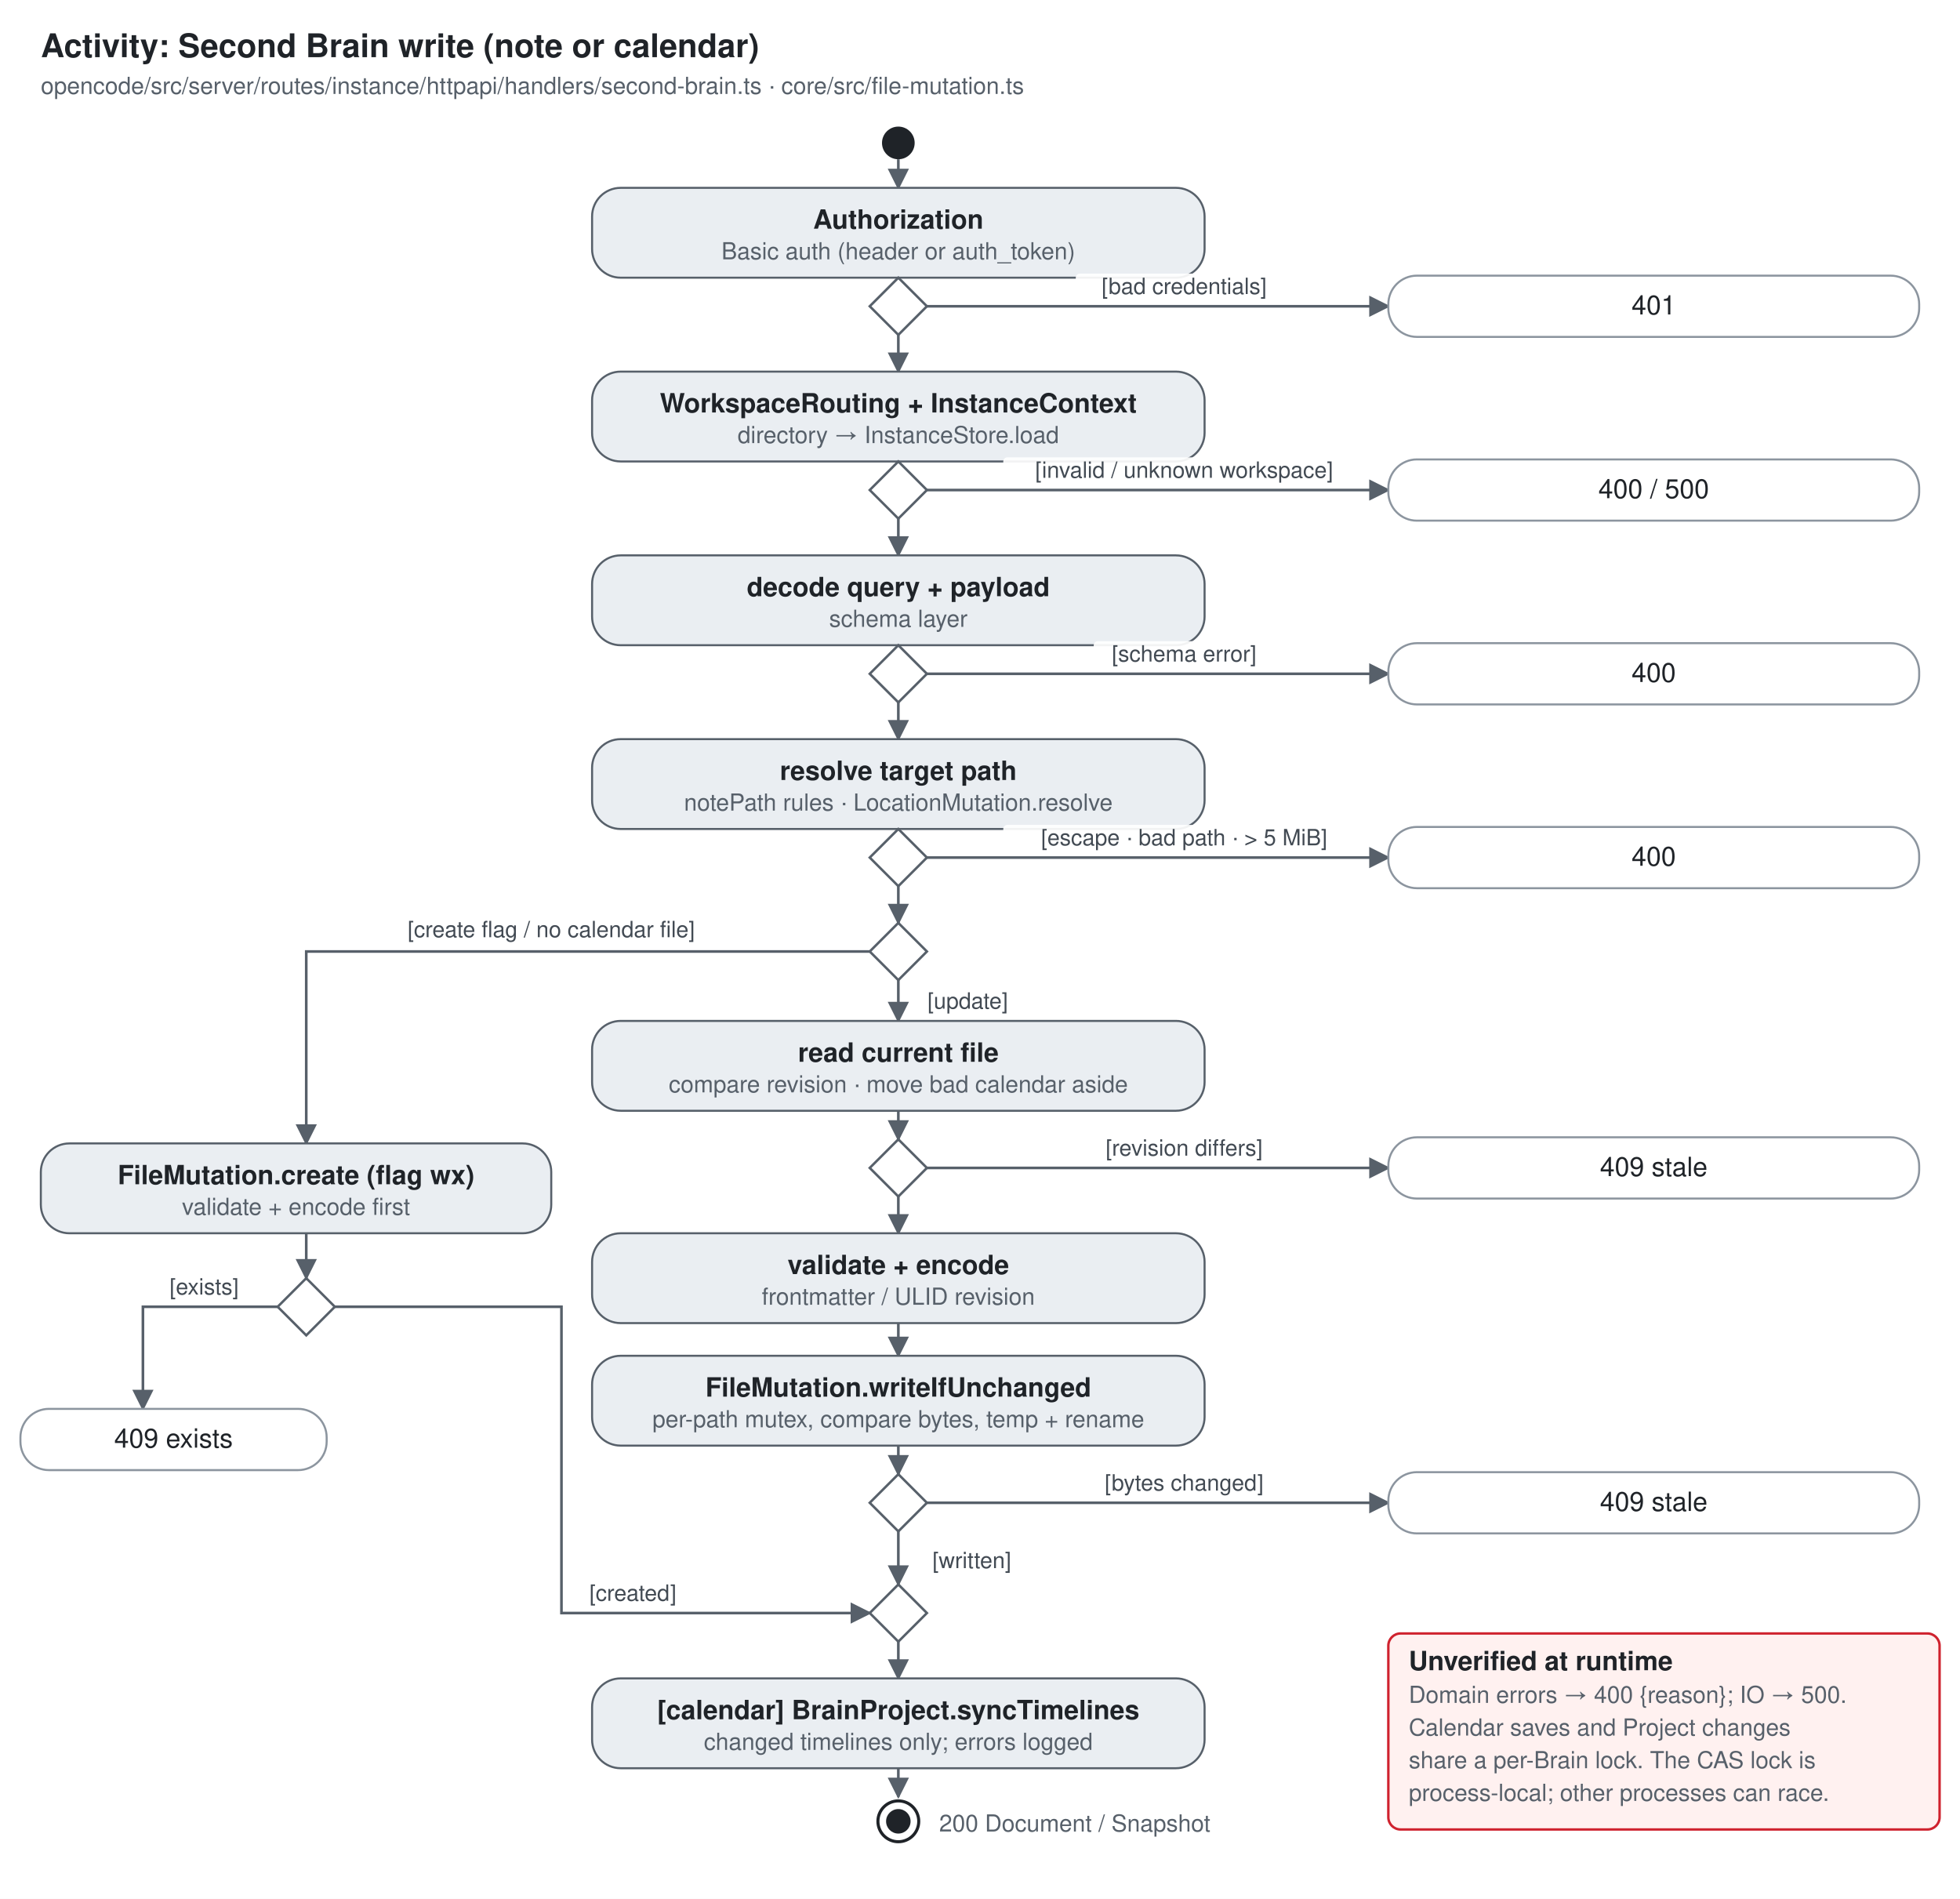
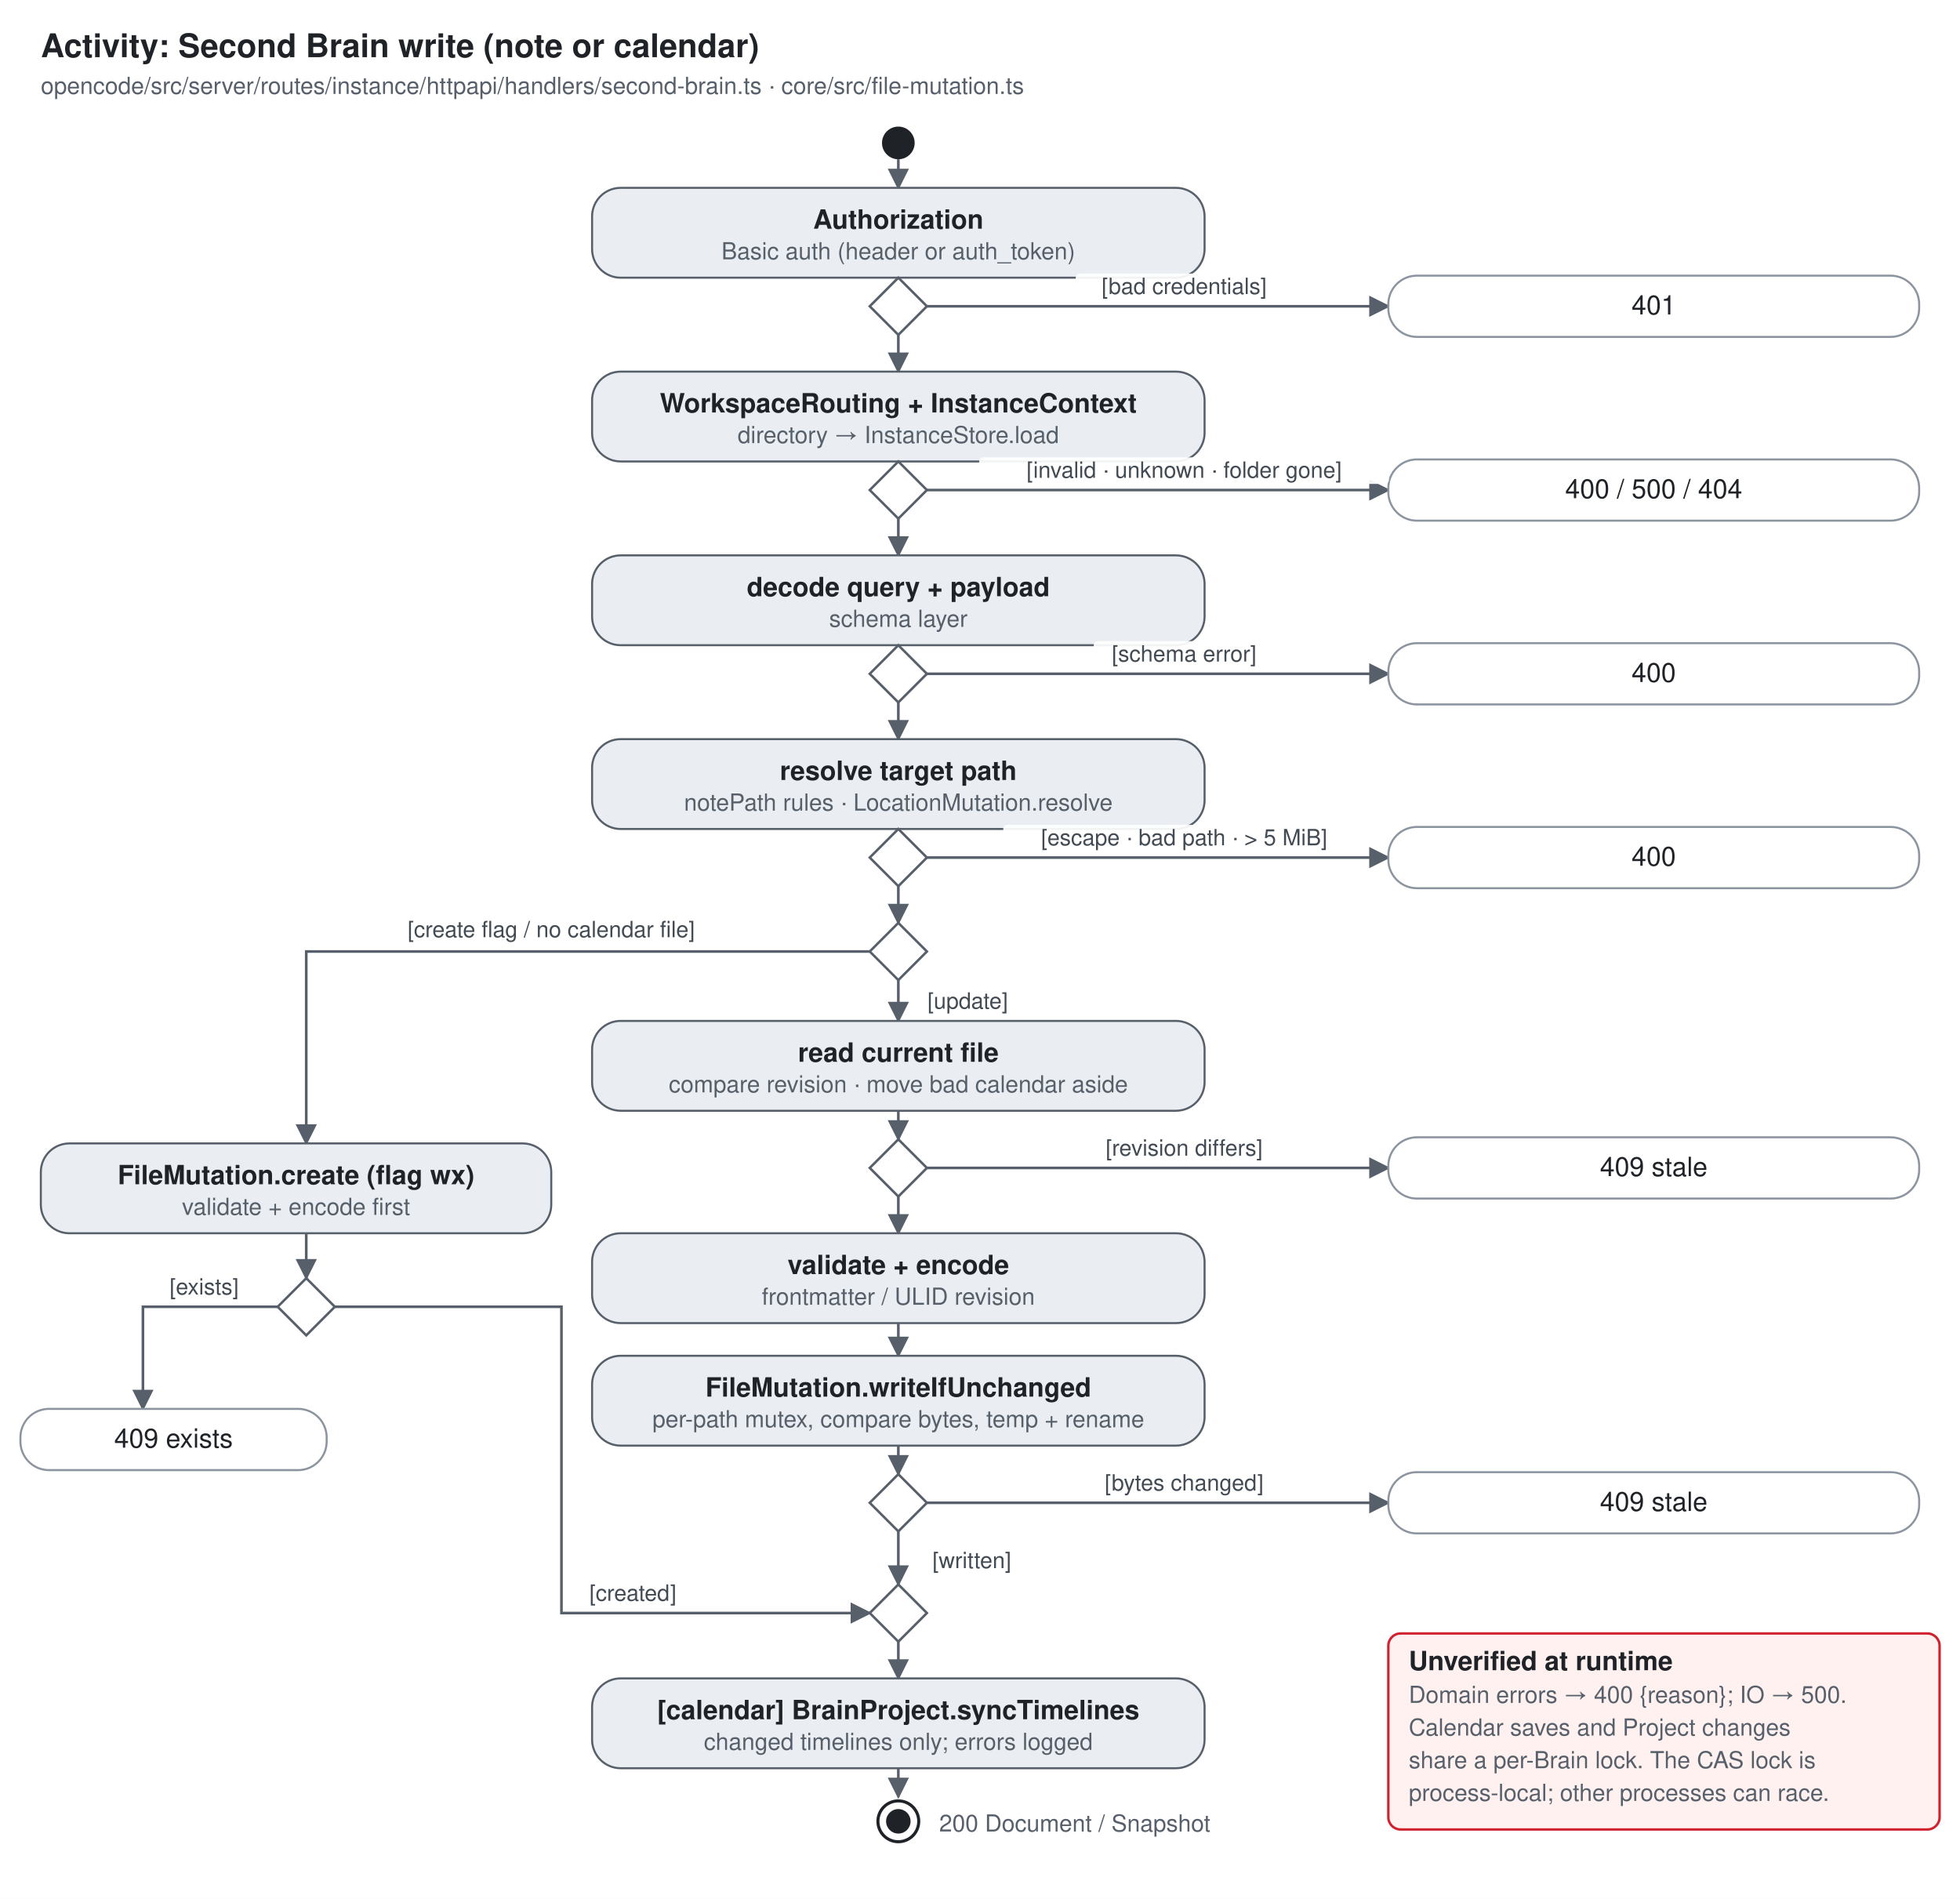
<svg xmlns="http://www.w3.org/2000/svg" viewBox="0 0 960 930" width="960" height="930" role="img" aria-labelledby="title desc">
  <style>
  .bg{fill:#ffffff}
  text{font-family:ui-sans-serif,system-ui,-apple-system,"Segoe UI",Helvetica,Arial,sans-serif;font-size:13px;fill:#1f2328}
  .t{font-weight:600}
  .s{font-size:11.5px;fill:#57606a}
  .h{font-size:16px;font-weight:600}
  .lbl{font-size:11px;fill:#424a53}
  .lblbg{fill:#ffffff;opacity:.92}
  .box{fill:#f6f8fa;stroke:#57606a;stroke-width:1.2}
  .sub{fill:#ffffff;stroke:#8c959f;stroke-width:1}
  .store{fill:#fff8e5;stroke:#9a6700;stroke-width:1.2}
  .ext{fill:#ddf4ff;stroke:#0969da;stroke-width:1.2}
  .proc{fill:#fbefff;stroke:#8250df;stroke-width:1.2}
  .zone{fill:none;stroke:#8c959f;stroke-width:1.2;stroke-dasharray:7 5}
  .zonet{font-size:12px;font-weight:600;fill:#57606a}
  .gapz{fill:#fff1f0;stroke:#cf222e;stroke-width:1.2}
  .e{fill:none;stroke:#57606a;stroke-width:1.3}
  .d{stroke-dasharray:5 4}
  .r{stroke:#cf222e}
  .sens{stroke:#bc4c00;stroke-width:2}
  .ah{fill:#57606a}
  .ahr{fill:#cf222e}
  .ahs{fill:#bc4c00}
  .life{stroke:#8c959f;stroke-width:1;stroke-dasharray:4 4}
  .act{fill:#eaeef2;stroke:#57606a;stroke-width:1}
  .frag{fill:none;stroke:#8c959f;stroke-width:1}
  .fragt{fill:#eaeef2;stroke:#8c959f;stroke-width:1}
  .dot{fill:#1f2328}
  .ring{fill:none;stroke:#1f2328;stroke-width:1.5}
  .dia{fill:#ffffff;stroke:#57606a;stroke-width:1.2}
  .bar{fill:#1f2328}
  @media (prefers-color-scheme: dark){
    .bg{fill:#0d1117}
    text{fill:#e6edf3}
    .s{fill:#9198a1} .lbl{fill:#c9d1d9} .lblbg{fill:#0d1117}
    .box{fill:#161b22;stroke:#8b949e} .sub{fill:#0d1117;stroke:#6e7681}
    .store{fill:#2b2111;stroke:#d29922} .ext{fill:#0c2d4a;stroke:#4493f8}
    .proc{fill:#271a3d;stroke:#ab7df8}
    .zone{stroke:#6e7681} .zonet{fill:#9198a1}
    .gapz{fill:#3a1517;stroke:#f85149}
    .e{stroke:#9198a1} .r{stroke:#f85149} .sens{stroke:#f0883e}
    .ah{fill:#9198a1} .ahr{fill:#f85149} .ahs{fill:#f0883e}
    .life{stroke:#6e7681} .act{fill:#21262d;stroke:#8b949e}
    .frag{stroke:#6e7681} .fragt{fill:#21262d;stroke:#6e7681}
    .dot{fill:#e6edf3} .ring{stroke:#e6edf3} .dia{fill:#0d1117;stroke:#8b949e} .bar{fill:#e6edf3}
  }
</style>
  <defs>
    <marker id="a" viewBox="0 0 10 10" refX="9" refY="5" markerWidth="8" markerHeight="8" orient="auto-start-reverse">
      <path class="ah" d="M0,0 L10,5 L0,10 z" />
    </marker>
    <marker id="ar" viewBox="0 0 10 10" refX="9" refY="5" markerWidth="8" markerHeight="8" orient="auto-start-reverse">
      <path class="ahr" d="M0,0 L10,5 L0,10 z" />
    </marker>
    <marker id="as" viewBox="0 0 10 10" refX="9" refY="5" markerWidth="8" markerHeight="8" orient="auto-start-reverse">
      <path class="ahs" d="M0,0 L10,5 L0,10 z" />
    </marker>
    <marker id="o" viewBox="0 0 10 10" refX="9" refY="5" markerWidth="9" markerHeight="9" orient="auto-start-reverse">
      <path class="e" d="M0,0 L10,5 L0,10" />
    </marker>
    <marker id="dm" viewBox="0 0 12 12" refX="1" refY="6" markerWidth="11" markerHeight="11" orient="auto-start-reverse">
      <path class="bar" d="M1,6 L6,1 L11,6 L6,11 z" />
    </marker>
  </defs>
  <rect class="bg" x="0" y="0" width="960" height="930" />
  <text x="20" y="28" text-anchor="start" class="h">Activity: Second Brain write (note or calendar)</text>
  <text x="20" y="46" text-anchor="start" class="s">opencode/src/server/routes/instance/httpapi/handlers/second-brain.ts · core/src/file-mutation.ts</text>
  <circle class="dot" cx="440" cy="70" r="8" />
  <path class="e " d="M440,78 L440,92" marker-end="url(#a)" />
  <rect class="act" x="290" y="92" width="300" height="44" rx="14" />
  <text x="440.0" y="112.0" text-anchor="middle" class="t">Authorization</text>
  <text x="440.0" y="127.0" text-anchor="middle" class="s">Basic auth (header or auth_token)</text>
  <path class="e " d="M440,136 L440,136.01" />
  <path class="dia" d="M440,136 L454,150 L440,164 L426,150 z" />
  <path class="e " d="M454,150 L680,150" marker-end="url(#a)" />
  <rect class="sub" x="680" y="135" width="260" height="30" rx="14" />
  <text x="810.0" y="154.0" text-anchor="middle">401</text>
  <path class="e " d="M440,164 L440,182" marker-end="url(#a)" />
  <rect class="act" x="290" y="182" width="300" height="44" rx="14" />
  <text x="440.0" y="202.0" text-anchor="middle" class="t">WorkspaceRouting + InstanceContext</text>
  <text x="440.0" y="217.0" text-anchor="middle" class="s">directory → InstanceStore.load</text>
  <path class="e " d="M440,226 L440,226.01" />
  <path class="dia" d="M440,226 L454,240 L440,254 L426,240 z" />
  <path class="e " d="M454,240 L680,240" marker-end="url(#a)" />
  <rect class="sub" x="680" y="225" width="260" height="30" rx="14" />
-   <text x="810.0" y="244.0" text-anchor="middle">400 / 500</text>
+   <text x="810.0" y="244.0" text-anchor="middle">400 / 500 / 404</text>
  <path class="e " d="M440,254 L440,272" marker-end="url(#a)" />
  <rect class="act" x="290" y="272" width="300" height="44" rx="14" />
  <text x="440.0" y="292.0" text-anchor="middle" class="t">decode query + payload</text>
  <text x="440.0" y="307.0" text-anchor="middle" class="s">schema layer</text>
  <path class="e " d="M440,316 L440,316.01" />
  <path class="dia" d="M440,316 L454,330 L440,344 L426,330 z" />
  <path class="e " d="M454,330 L680,330" marker-end="url(#a)" />
  <rect class="sub" x="680" y="315" width="260" height="30" rx="14" />
  <text x="810.0" y="334.0" text-anchor="middle">400</text>
  <path class="e " d="M440,344 L440,362" marker-end="url(#a)" />
  <rect class="act" x="290" y="362" width="300" height="44" rx="14" />
  <text x="440.0" y="382.0" text-anchor="middle" class="t">resolve target path</text>
  <text x="440.0" y="397.0" text-anchor="middle" class="s">notePath rules · LocationMutation.resolve</text>
  <path class="e " d="M440,406 L440,406.01" />
  <path class="dia" d="M440,406 L454,420 L440,434 L426,420 z" />
  <path class="e " d="M454,420 L680,420" marker-end="url(#a)" />
  <rect class="sub" x="680" y="405" width="260" height="30" rx="14" />
  <text x="810.0" y="424.0" text-anchor="middle">400</text>
  <path class="e " d="M440,434 L440,452" marker-end="url(#a)" />
  <path class="dia" d="M440,452 L454,466 L440,480 L426,466 z" />
  <path class="e " d="M440,480 L440,500" marker-end="url(#a)" />
  <rect class="act" x="290" y="500" width="300" height="44" rx="14" />
  <text x="440.0" y="520.0" text-anchor="middle" class="t">read current file</text>
  <text x="440.0" y="535.0" text-anchor="middle" class="s">compare revision · move bad calendar aside</text>
  <path class="dia" d="M440,558 L454,572 L440,586 L426,572 z" />
  <path class="e " d="M440,544 L440,558" marker-end="url(#a)" />
  <path class="e " d="M454,572 L680,572" marker-end="url(#a)" />
  <rect class="sub" x="680" y="557" width="260" height="30" rx="14" />
  <text x="810.0" y="576.0" text-anchor="middle">409 stale</text>
  <path class="e " d="M440,586 L440,604" marker-end="url(#a)" />
  <rect class="act" x="290" y="604" width="300" height="44" rx="14" />
  <text x="440.0" y="624.0" text-anchor="middle" class="t">validate + encode</text>
  <text x="440.0" y="639.0" text-anchor="middle" class="s">frontmatter / ULID revision</text>
  <path class="e " d="M440,648 L440,664" marker-end="url(#a)" />
  <rect class="act" x="290" y="664" width="300" height="44" rx="14" />
  <text x="440.0" y="684.0" text-anchor="middle" class="t">FileMutation.writeIfUnchanged</text>
  <text x="440.0" y="699.0" text-anchor="middle" class="s">per-path mutex, compare bytes, temp + rename</text>
  <path class="dia" d="M440,722 L454,736 L440,750 L426,736 z" />
  <path class="e " d="M440,708 L440,722" marker-end="url(#a)" />
  <path class="e " d="M454,736 L680,736" marker-end="url(#a)" />
  <rect class="sub" x="680" y="721" width="260" height="30" rx="14" />
  <text x="810.0" y="740.0" text-anchor="middle">409 stale</text>
  <path class="e " d="M426,466 L150,466 L150,560" marker-end="url(#a)" />
  <rect class="act" x="20" y="560" width="250" height="44" rx="14" />
  <text x="145.0" y="580.0" text-anchor="middle" class="t">FileMutation.create (flag wx)</text>
  <text x="145.0" y="595.0" text-anchor="middle" class="s">validate + encode first</text>
  <path class="dia" d="M150,626 L164,640 L150,654 L136,640 z" />
  <path class="e " d="M150,604 L150,626" marker-end="url(#a)" />
  <path class="e " d="M136,640 L70,640 L70,690" marker-end="url(#a)" />
  <rect class="sub" x="10" y="690" width="150" height="30" rx="14" />
  <text x="85.0" y="709.0" text-anchor="middle">409 exists</text>
  <path class="e " d="M164,640 L275,640 L275,790 L426,790" marker-end="url(#a)" />
  <path class="dia" d="M440,776 L454,790 L440,804 L426,790 z" />
  <path class="e " d="M440,750 L440,776" marker-end="url(#a)" />
  <path class="e " d="M440,804 L440,822" marker-end="url(#a)" />
  <rect class="act" x="290" y="822" width="300" height="44" rx="14" />
  <text x="440.0" y="842.0" text-anchor="middle" class="t">[calendar] BrainProject.syncTimelines</text>
  <text x="440.0" y="857.0" text-anchor="middle" class="s">changed timelines only; errors logged</text>
  <path class="e " d="M440,866 L440,880" marker-end="url(#a)" />
  <circle class="ring" cx="440" cy="892" r="10" />
  <circle class="dot" cx="440" cy="892" r="6" />
  <text x="460" y="897" text-anchor="start" class="s">200 Document / Snapshot</text>
  <rect class="gapz" x="680" y="800" width="270" height="96" rx="6" />
  <text x="690" y="818" text-anchor="start" class="t">Unverified at runtime</text>
  <text x="690" y="834" text-anchor="start" class="s">Domain errors → 400 {reason}; IO → 500.</text>
  <text x="690" y="850" text-anchor="start" class="s">Calendar saves and Project changes</text>
  <text x="690" y="866" text-anchor="start" class="s">share a per-Brain lock. The CAS lock is</text>
  <text x="690" y="882" text-anchor="start" class="s">process-local; other processes can race.</text>
  <rect class="lblbg" x="526.9" y="134.0" width="106.3" height="13" rx="2" />
  <text class="lbl" x="580" y="144" text-anchor="middle">[bad credentials]</text>
-   <rect class="lblbg" x="491.4" y="224.0" width="177.1" height="13" rx="2" />
-   <text class="lbl" x="580" y="234" text-anchor="middle">[invalid / unknown workspace]</text>
+   <rect class="lblbg" x="479.6" y="224.0" width="200.7" height="13" rx="2" />
+   <text class="lbl" x="580" y="234" text-anchor="middle">[invalid · unknown · folder gone]</text>
  <rect class="lblbg" x="535.7" y="314.0" width="88.6" height="13" rx="2" />
  <text class="lbl" x="580" y="324" text-anchor="middle">[schema error]</text>
  <rect class="lblbg" x="491.4" y="404.0" width="177.1" height="13" rx="2" />
  <text class="lbl" x="580" y="414" text-anchor="middle">[escape · bad path · &gt; 5 MiB]</text>
  <rect class="lblbg" x="447.4" y="484.0" width="53.2" height="13" rx="2" />
  <text class="lbl" x="474" y="494" text-anchor="middle">[update]</text>
  <rect class="lblbg" x="523.9" y="556.0" width="112.2" height="13" rx="2" />
  <text class="lbl" x="580" y="566" text-anchor="middle">[revision differs]</text>
  <rect class="lblbg" x="532.8" y="720.0" width="94.5" height="13" rx="2" />
  <text class="lbl" x="580" y="730" text-anchor="middle">[bytes changed]</text>
  <rect class="lblbg" x="172.6" y="449.0" width="194.8" height="13" rx="2" />
  <text class="lbl" x="270" y="459" text-anchor="middle">[create flag / no calendar file]</text>
  <rect class="lblbg" x="73.4" y="624.0" width="53.2" height="13" rx="2" />
  <text class="lbl" x="100" y="634" text-anchor="middle">[exists]</text>
  <rect class="lblbg" x="280.4" y="774.0" width="59.1" height="13" rx="2" />
  <text class="lbl" x="310" y="784" text-anchor="middle">[created]</text>
  <rect class="lblbg" x="446.4" y="758.0" width="59.1" height="13" rx="2" />
  <text class="lbl" x="476" y="768" text-anchor="middle">[written]</text>
</svg>
